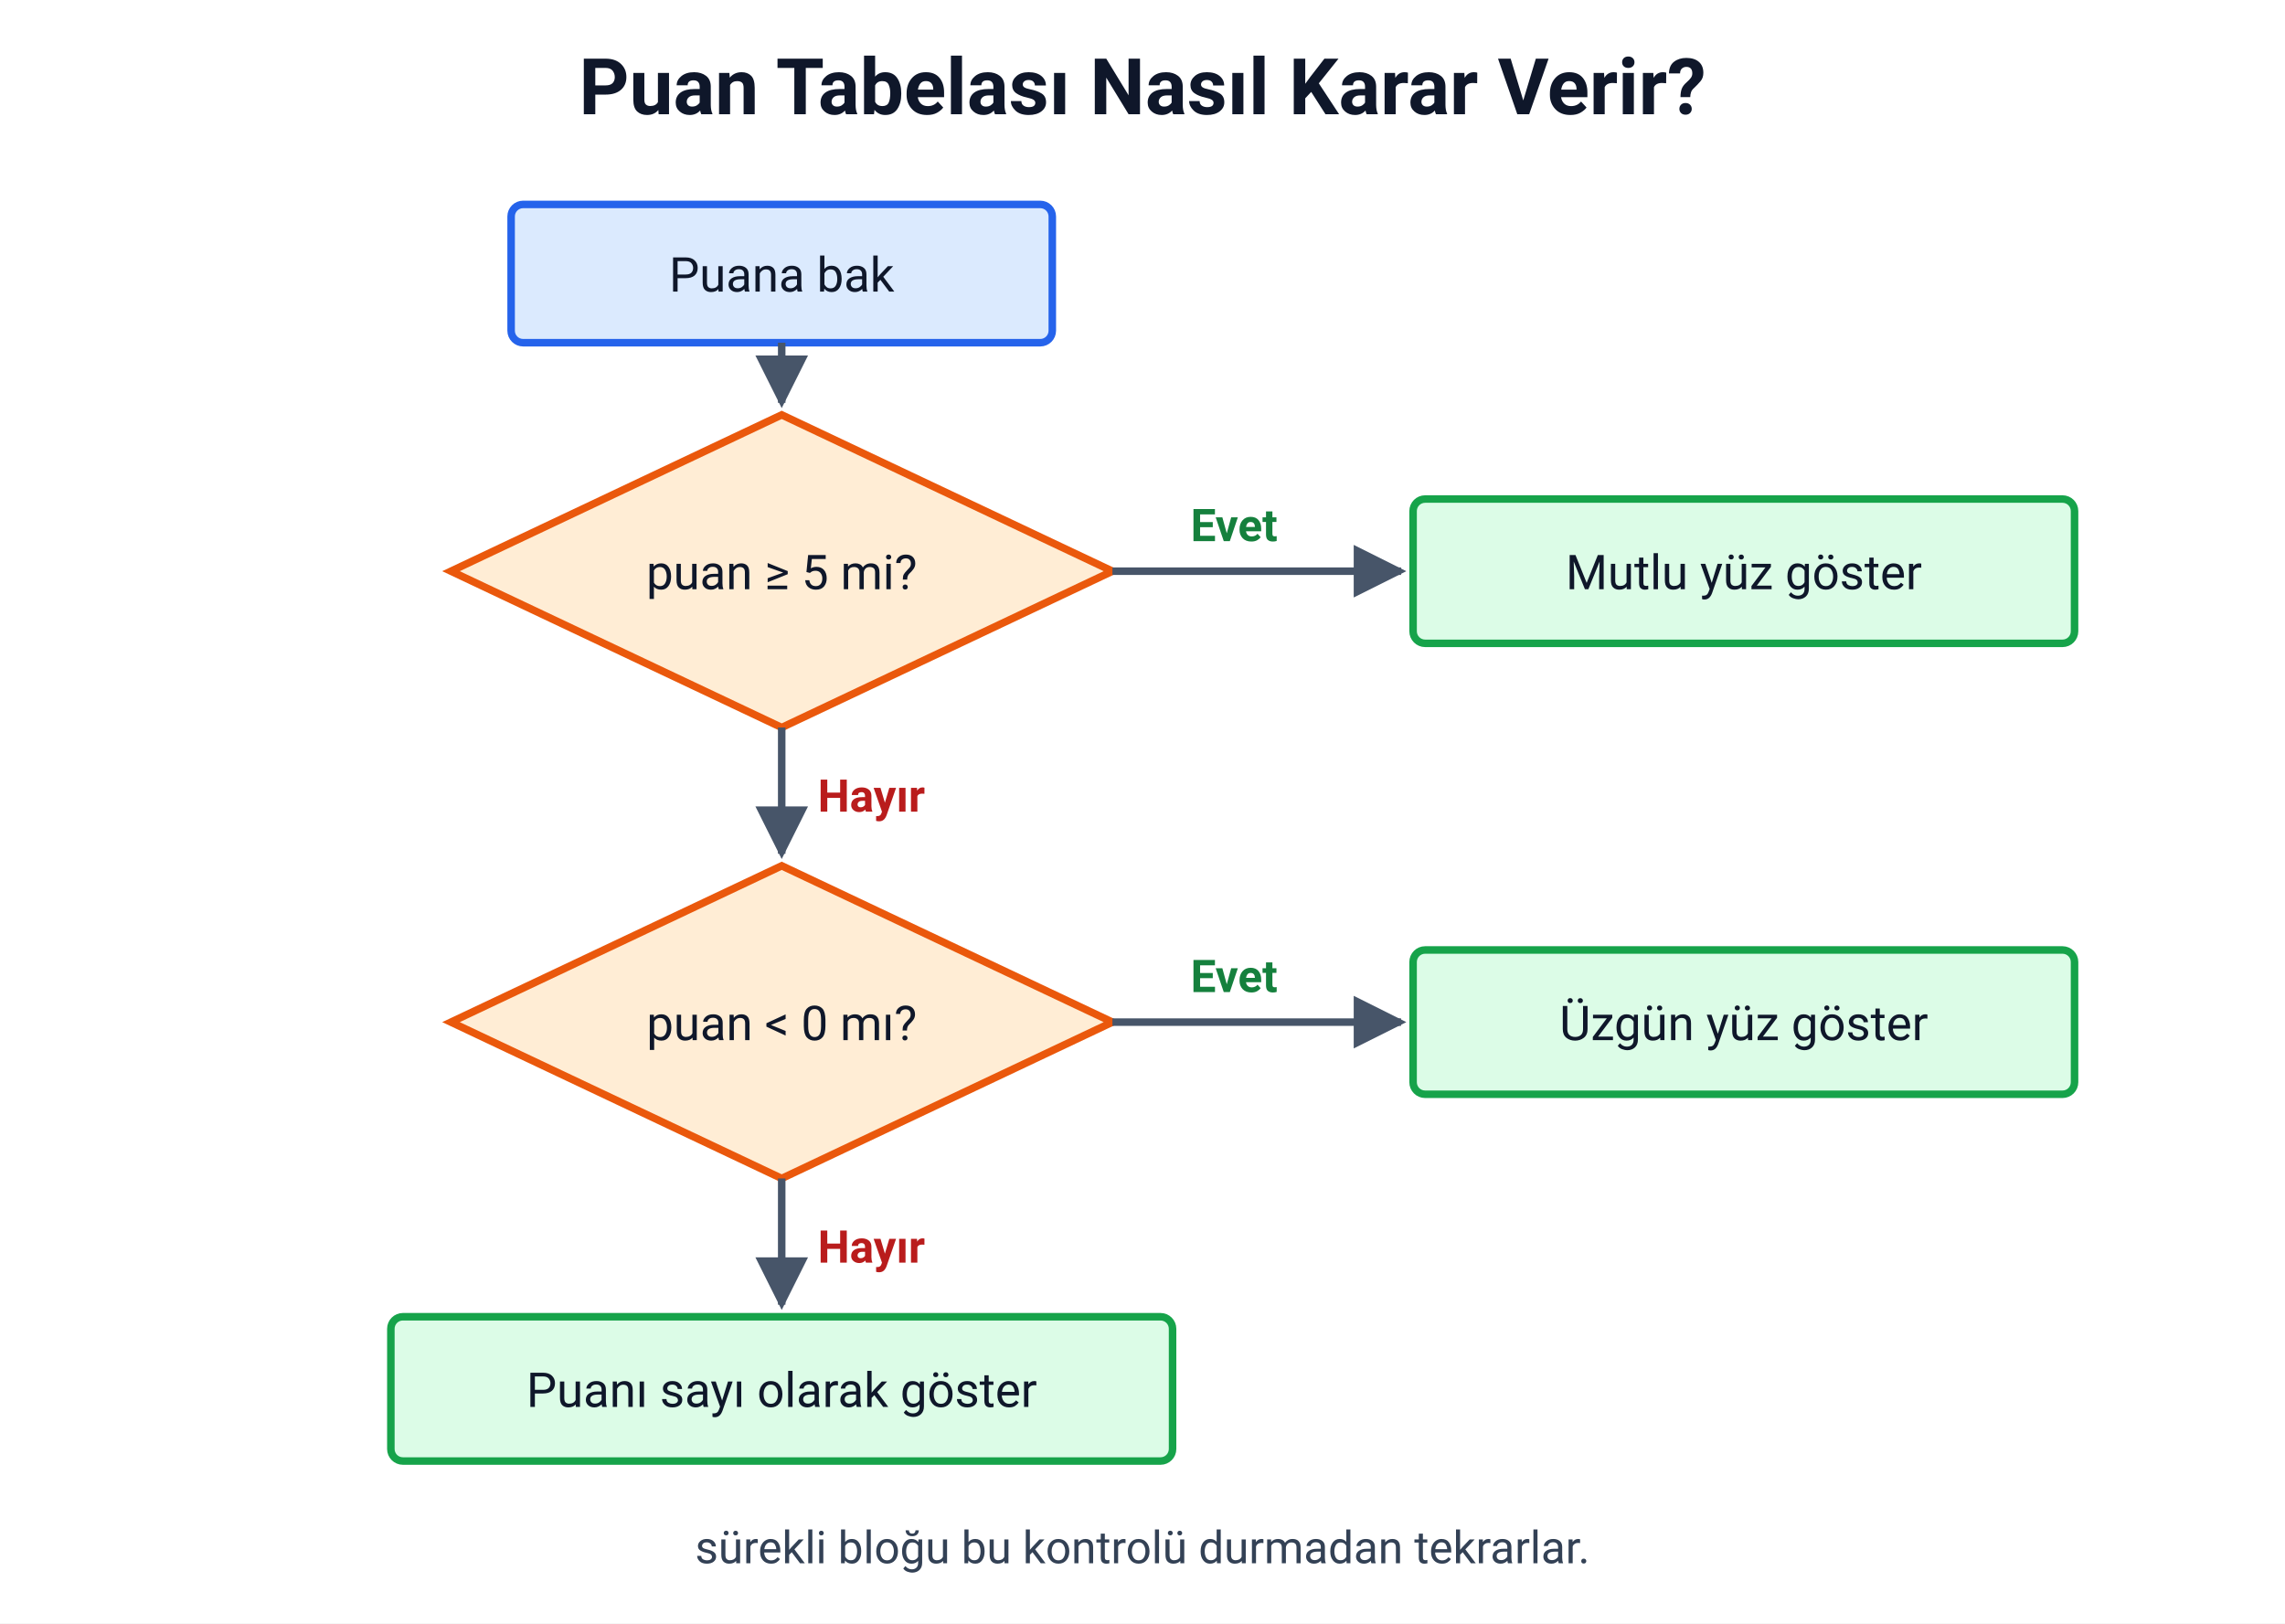
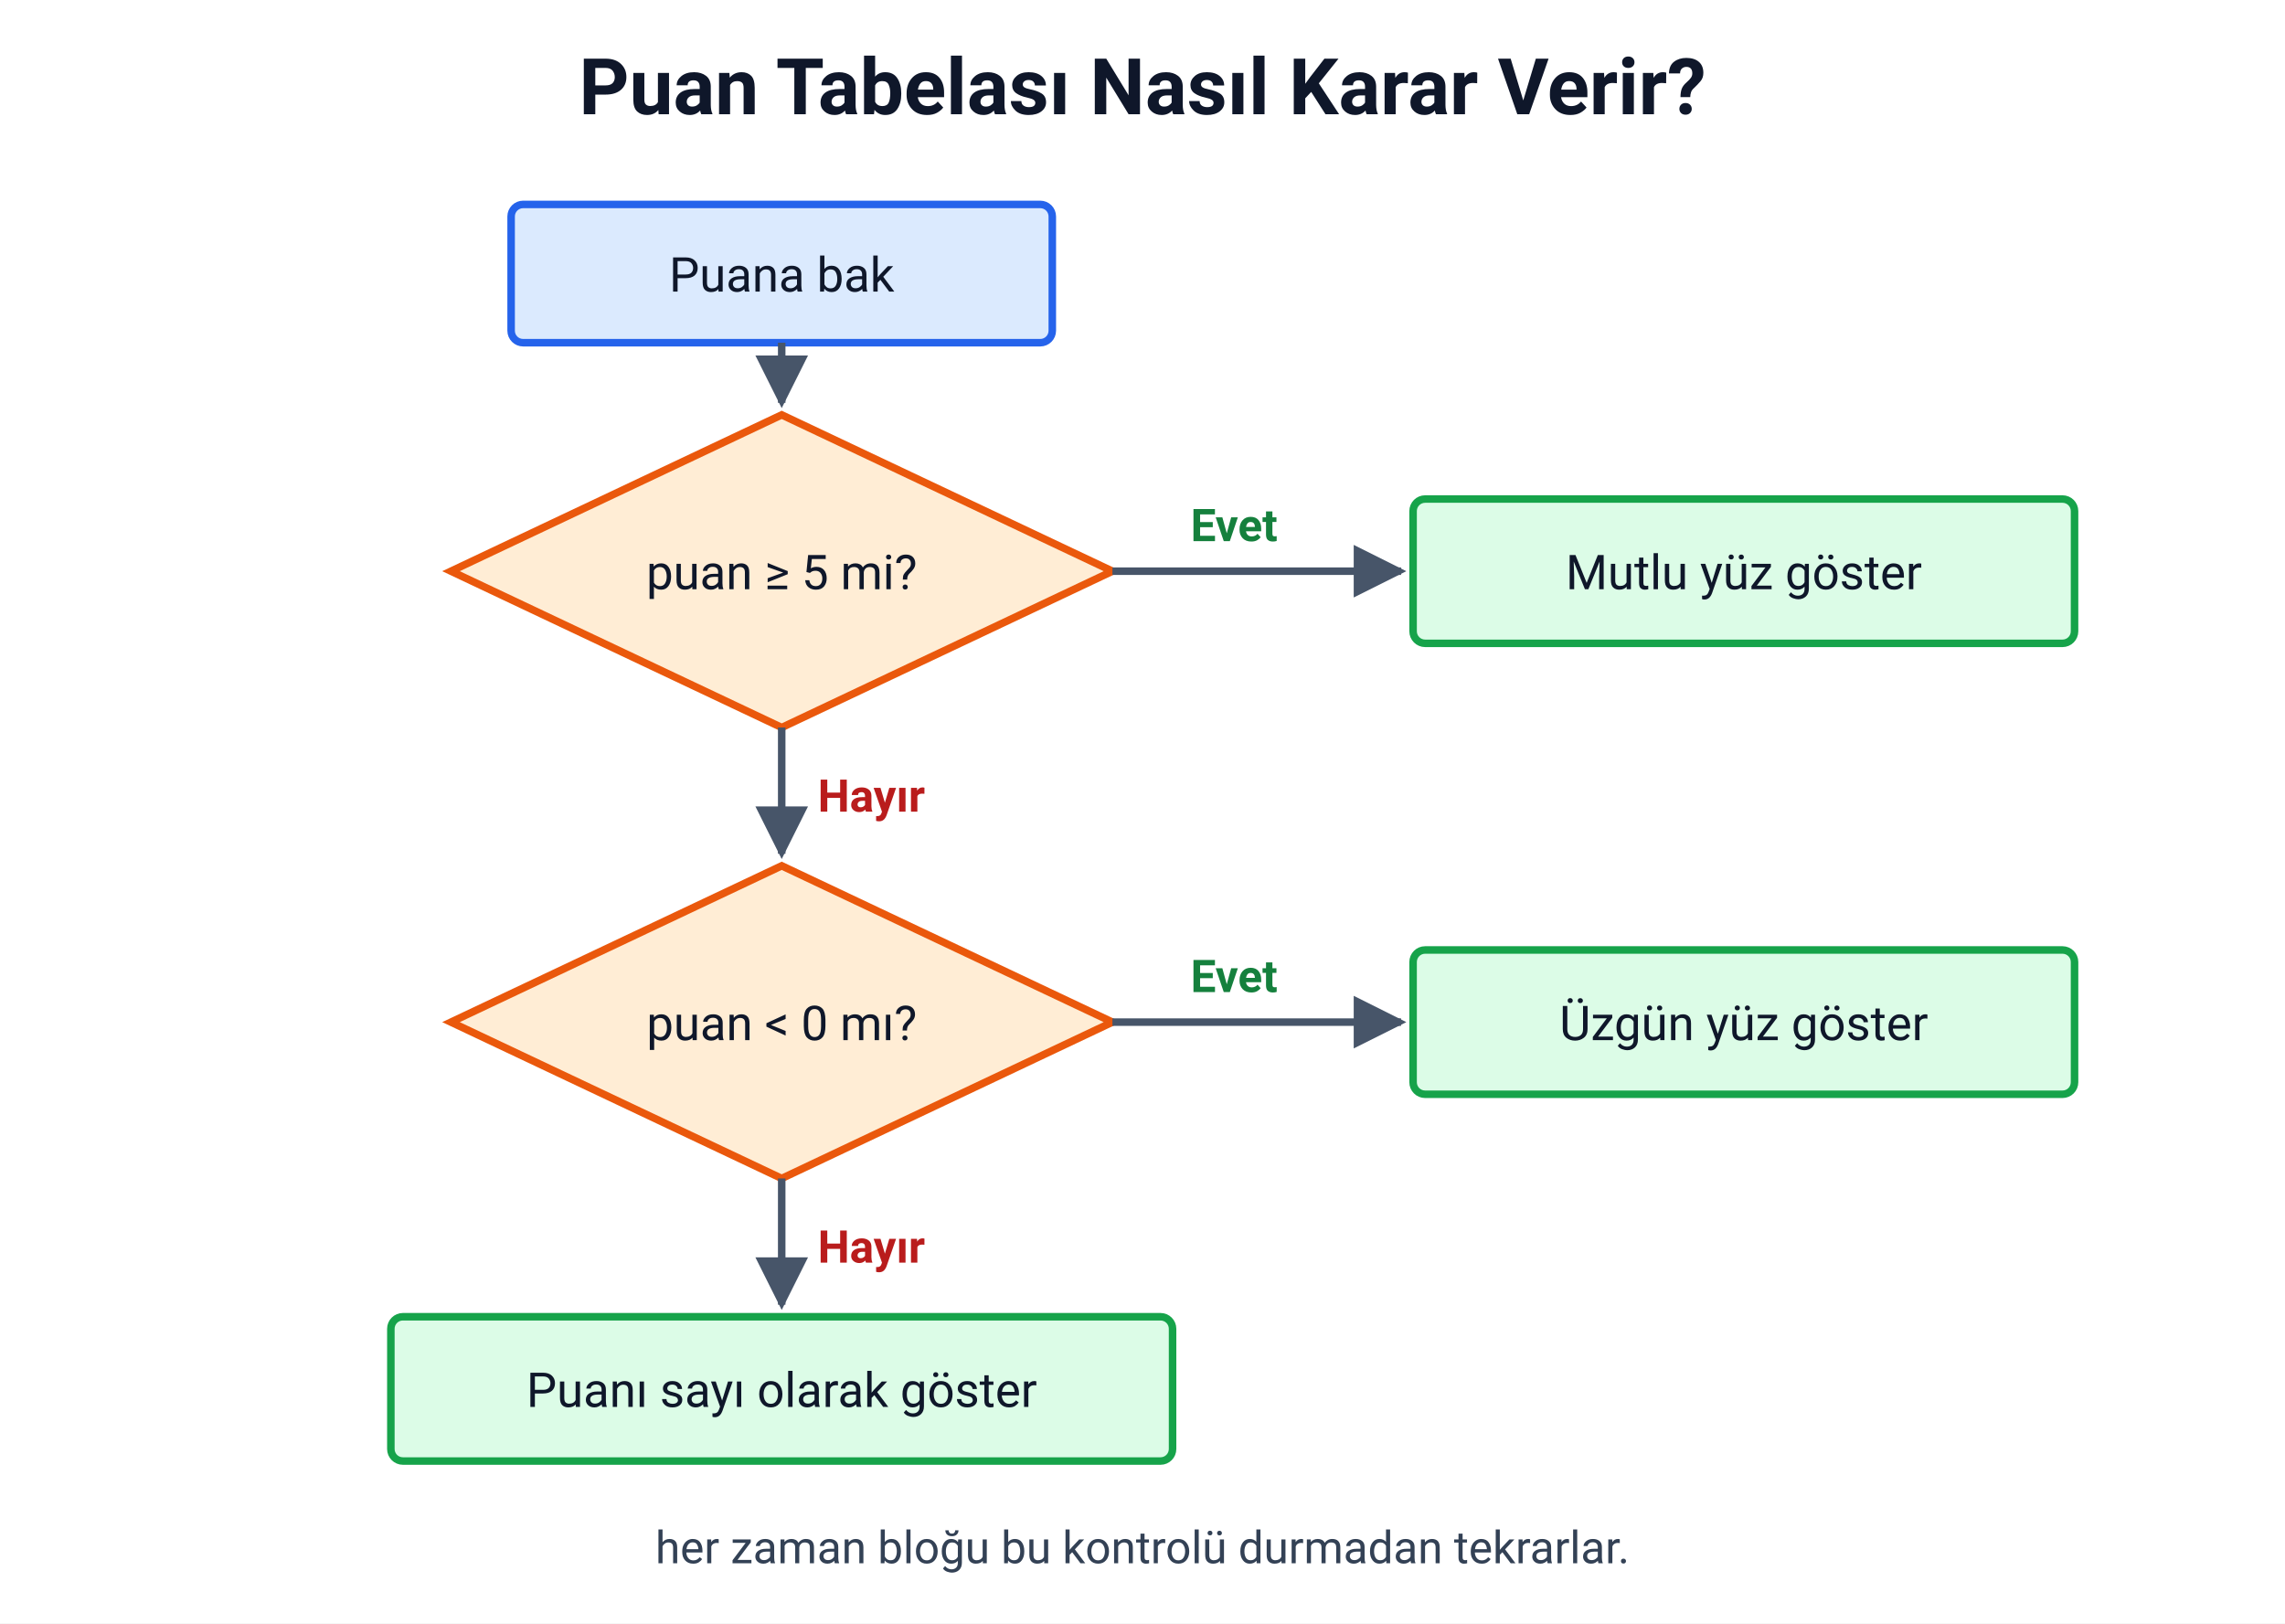
<svg xmlns="http://www.w3.org/2000/svg" viewBox="0 0 760 540" font-family="Segoe UI, Roboto, Helvetica, Arial, sans-serif">
  <defs>
    <marker id="okk" viewBox="0 0 10 10" refX="9" refY="5" markerWidth="7" markerHeight="7" orient="auto">
      <path d="M0 0L10 5L0 10z" fill="#475569" />
    </marker>
  </defs>
  <rect width="760" height="540" fill="#FFFFFF" />
  <text x="380" y="38" text-anchor="middle" font-size="26" font-weight="700" fill="#0F172A">Puan Tabelası Nasıl Karar Verir?</text>
  <rect x="170" y="68" width="180" height="46" rx="4" fill="#DBEAFE" stroke="#2563EB" stroke-width="2.5" />
  <text x="260" y="97" text-anchor="middle" font-size="16" fill="#0F172A">Puana bak</text>
  <polygon points="260,138 370,190 260,242 150,190" fill="#FFEDD5" stroke="#EA580C" stroke-width="2.5" />
  <text x="260" y="196" text-anchor="middle" font-size="16" fill="#0F172A">puan ≥ 5 mi?</text>
  <polygon points="260,288 370,340 260,392 150,340" fill="#FFEDD5" stroke="#EA580C" stroke-width="2.5" />
  <text x="260" y="346" text-anchor="middle" font-size="16" fill="#0F172A">puan &lt; 0 mı?</text>
  <g fill="#DCFCE7" stroke="#16A34A" stroke-width="2.5">
    <rect x="470" y="166" width="220" height="48" rx="4" />
    <rect x="470" y="316" width="220" height="48" rx="4" />
    <rect x="130" y="438" width="260" height="48" rx="4" />
  </g>
  <g font-size="16" text-anchor="middle" fill="#0F172A">
    <text x="580" y="196">Mutlu yüz göster</text>
    <text x="580" y="346">Üzgün yüz göster</text>
    <text x="260" y="468">Puanı sayı olarak göster</text>
  </g>
  <g stroke="#475569" stroke-width="2.5" fill="none">
    <line x1="260" y1="114" x2="260" y2="134" marker-end="url(#okk)" />
    <line x1="370" y1="190" x2="466" y2="190" marker-end="url(#okk)" />
    <line x1="260" y1="242" x2="260" y2="284" marker-end="url(#okk)" />
    <line x1="370" y1="340" x2="466" y2="340" marker-end="url(#okk)" />
    <line x1="260" y1="392" x2="260" y2="434" marker-end="url(#okk)" />
  </g>
  <g font-size="15" font-weight="700">
    <text x="396" y="180" fill="#15803D">Evet</text>
    <text x="396" y="330" fill="#15803D">Evet</text>
    <text x="272" y="270" fill="#B91C1C">Hayır</text>
    <text x="272" y="420" fill="#B91C1C">Hayır</text>
  </g>
-   <text x="380" y="520" text-anchor="middle" font-size="15" fill="#334155">sürekli bloğu bu kontrolü durmadan tekrarlar.</text>
+   <text x="380" y="520" text-anchor="middle" font-size="15" fill="#334155">her zaman bloğu bu kontrolü durmadan tekrarlar.</text>
</svg>
